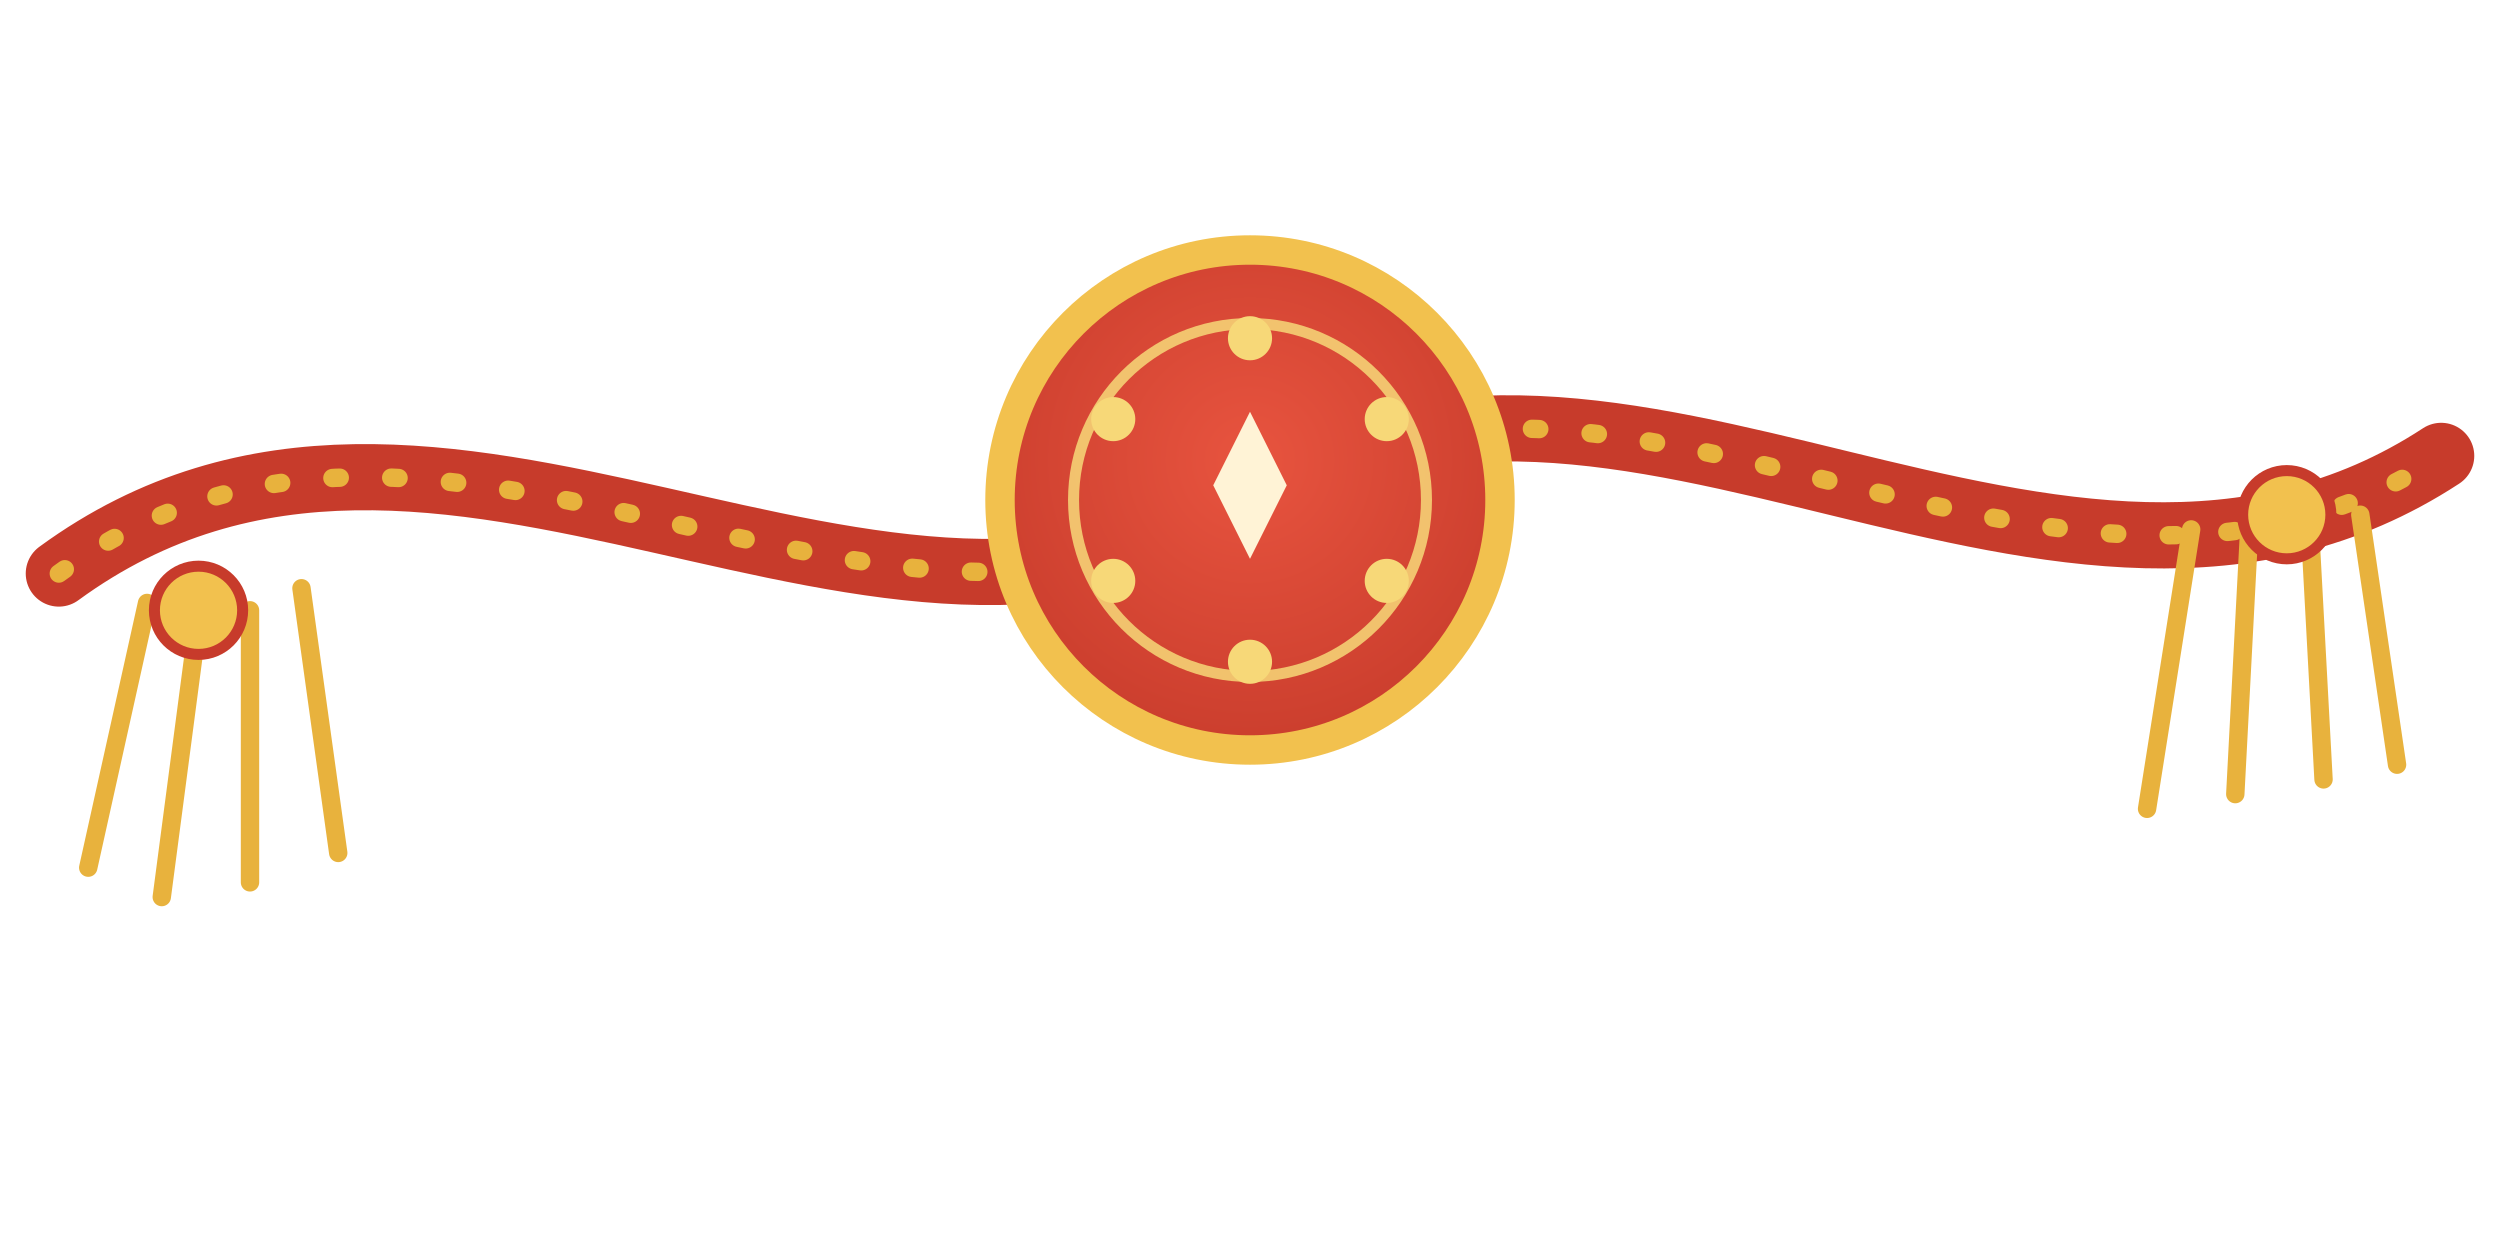
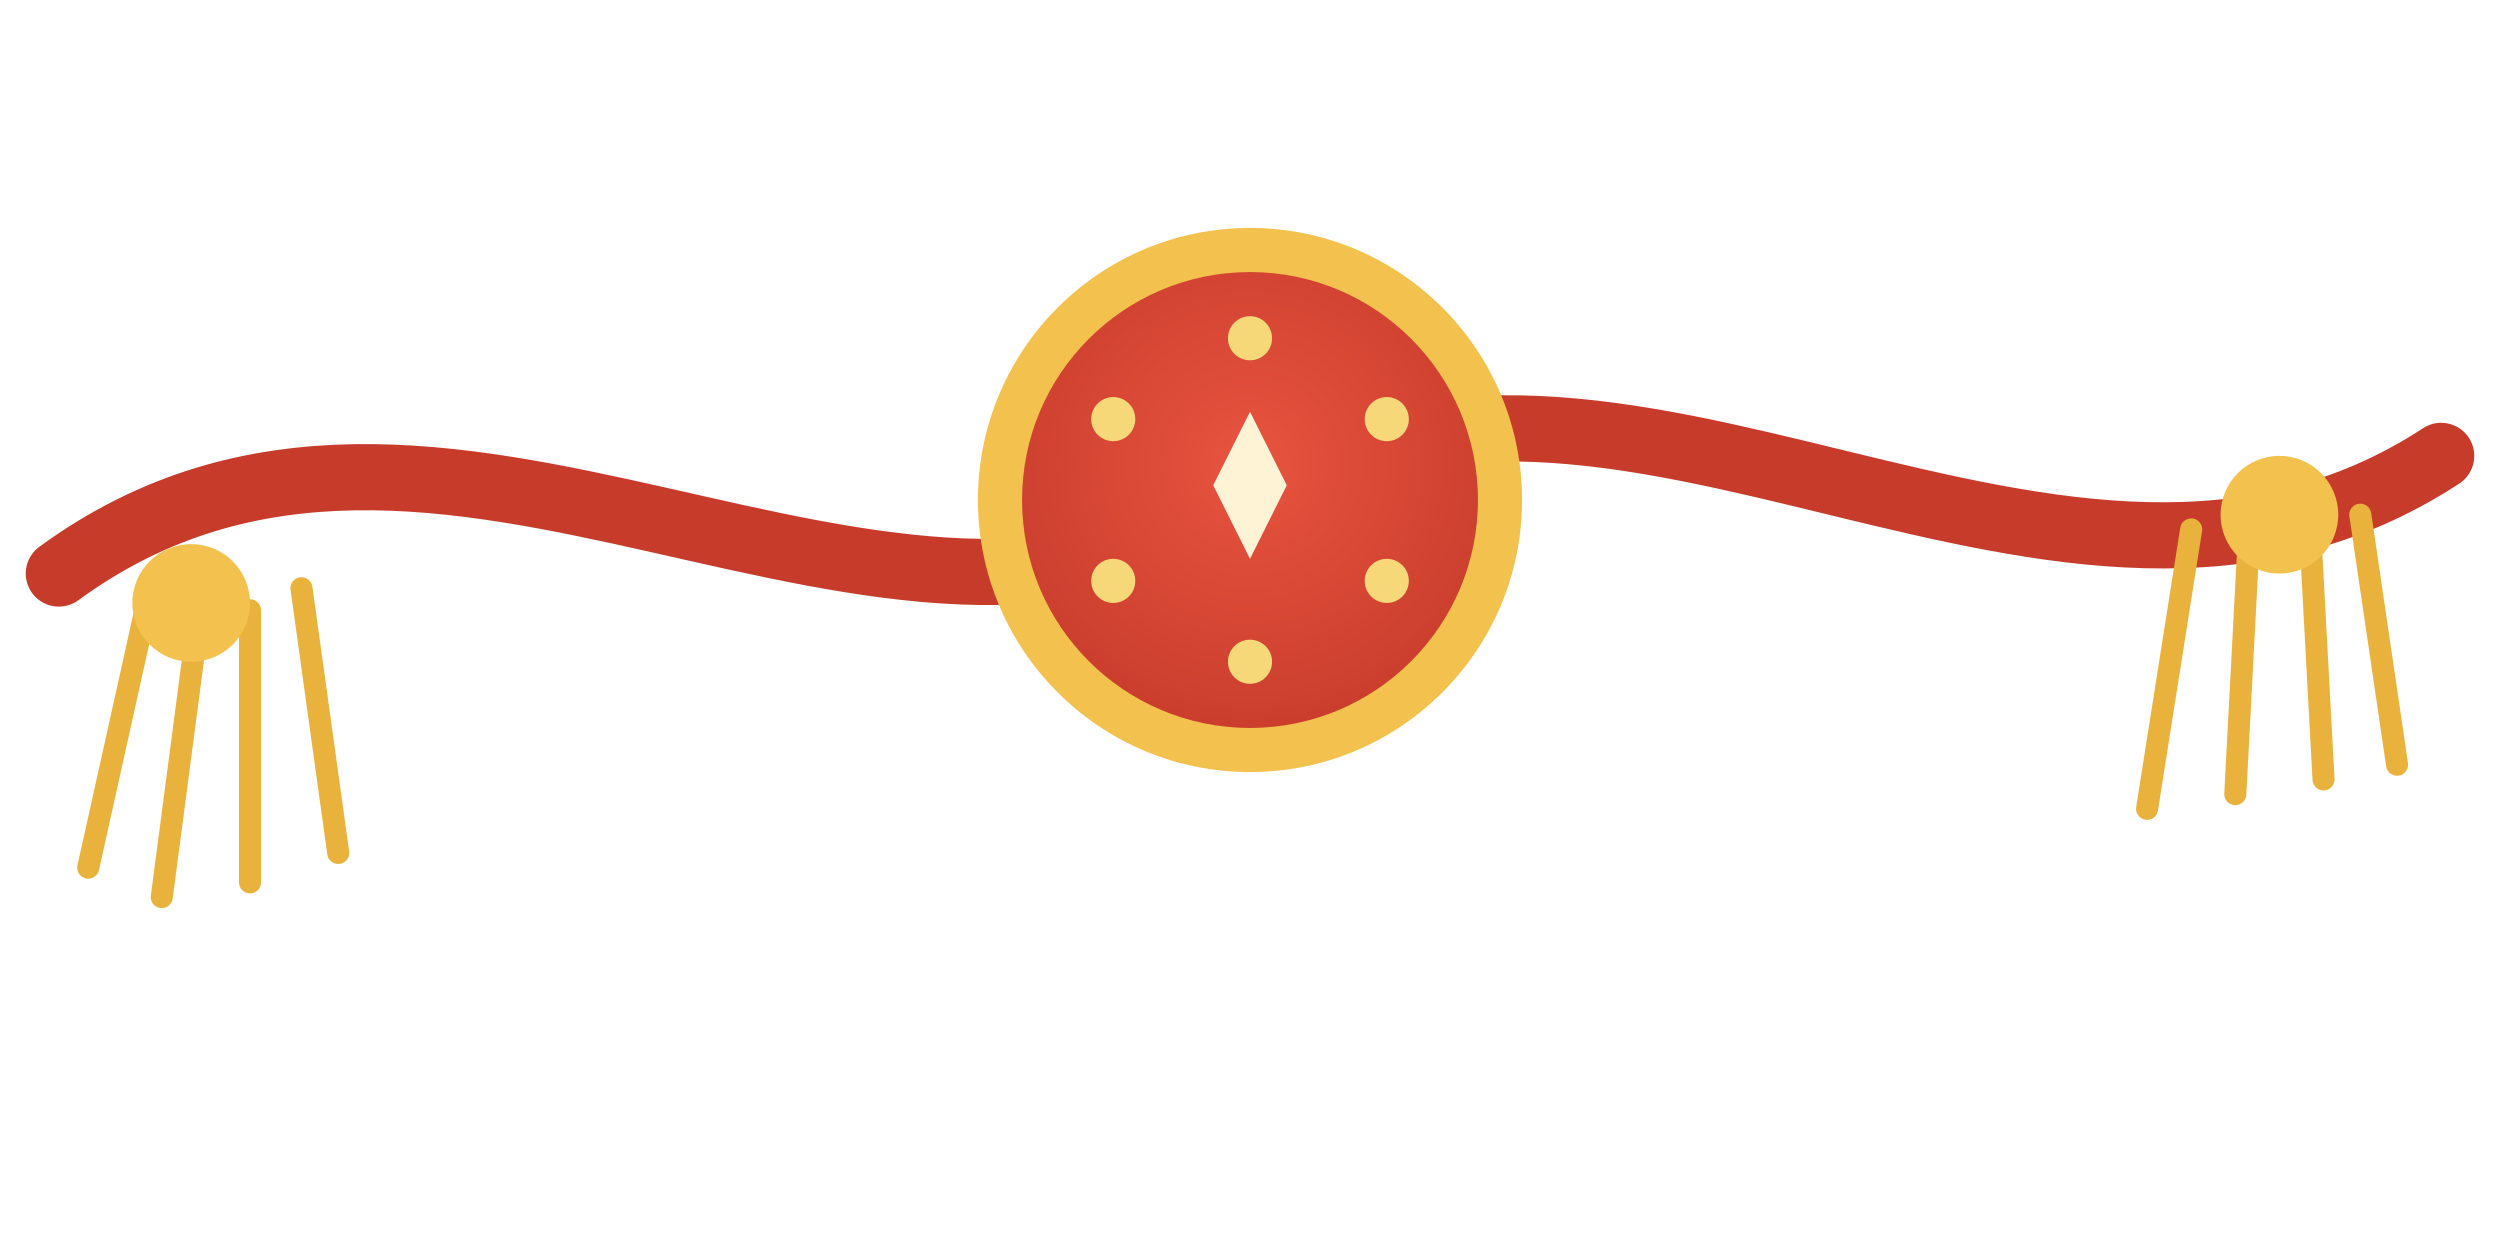
<svg xmlns="http://www.w3.org/2000/svg" viewBox="0 0 340 170" width="340" height="170">
  <defs>
    <radialGradient id="medallionFill" cx="50%" cy="42%" r="65%">
      <stop offset="0%" stop-color="#e8543f" />
      <stop offset="100%" stop-color="#c73b2b" />
    </radialGradient>
  </defs>
  <path d="M 8 78 C 60 40, 120 100, 170 68 C 220 36, 280 96, 332 62" fill="none" stroke="#c73b2b" stroke-width="9" stroke-linecap="round" />
-   <path d="M 8 78 C 60 40, 120 100, 170 68 C 220 36, 280 96, 332 62" fill="none" stroke="#e8b23d" stroke-width="2.5" stroke-linecap="round" stroke-dasharray="1 7" />
-   <g stroke="#e8b23d" stroke-width="2.5" stroke-linecap="round">
+   <g stroke="#e8b23d" stroke-width="3" stroke-linecap="round">
    <line x1="20" y1="82" x2="12" y2="118" />
    <line x1="27" y1="84" x2="22" y2="122" />
    <line x1="34" y1="83" x2="34" y2="120" />
    <line x1="41" y1="80" x2="46" y2="116" />
  </g>
-   <circle cx="27" cy="83" r="6" fill="#f2c14e" stroke="#c73b2b" stroke-width="1.5" />
-   <g stroke="#e8b23d" stroke-width="2.5" stroke-linecap="round">
+   <circle cx="26" cy="82" r="8" fill="#f2c14e" />
+   <g stroke="#e8b23d" stroke-width="3" stroke-linecap="round">
    <line x1="298" y1="72" x2="292" y2="110" />
    <line x1="306" y1="70" x2="304" y2="108" />
    <line x1="314" y1="69" x2="316" y2="106" />
    <line x1="321" y1="70" x2="326" y2="104" />
  </g>
-   <circle cx="311" cy="70" r="6" fill="#f2c14e" stroke="#c73b2b" stroke-width="1.5" />
-   <circle cx="170" cy="68" r="34" fill="url(#medallionFill)" stroke="#f2c14e" stroke-width="4" />
-   <circle cx="170" cy="68" r="24" fill="none" stroke="#f7d878" stroke-width="1.5" opacity="0.85" />
+   <circle cx="310" cy="70" r="8" fill="#f2c14e" />
+   <circle cx="170" cy="68" r="37" fill="#f2c14e" />
+   <circle cx="170" cy="68" r="31" fill="url(#medallionFill)" />
  <g fill="#f7d878">
    <circle cx="170" cy="46" r="3" />
    <circle cx="188.6" cy="57" r="3" />
    <circle cx="188.6" cy="79" r="3" />
    <circle cx="170" cy="90" r="3" />
    <circle cx="151.4" cy="79" r="3" />
    <circle cx="151.4" cy="57" r="3" />
  </g>
  <path d="M 170 56 L 175 66 L 170 76 L 165 66 Z" fill="#fff3d6" />
</svg>
